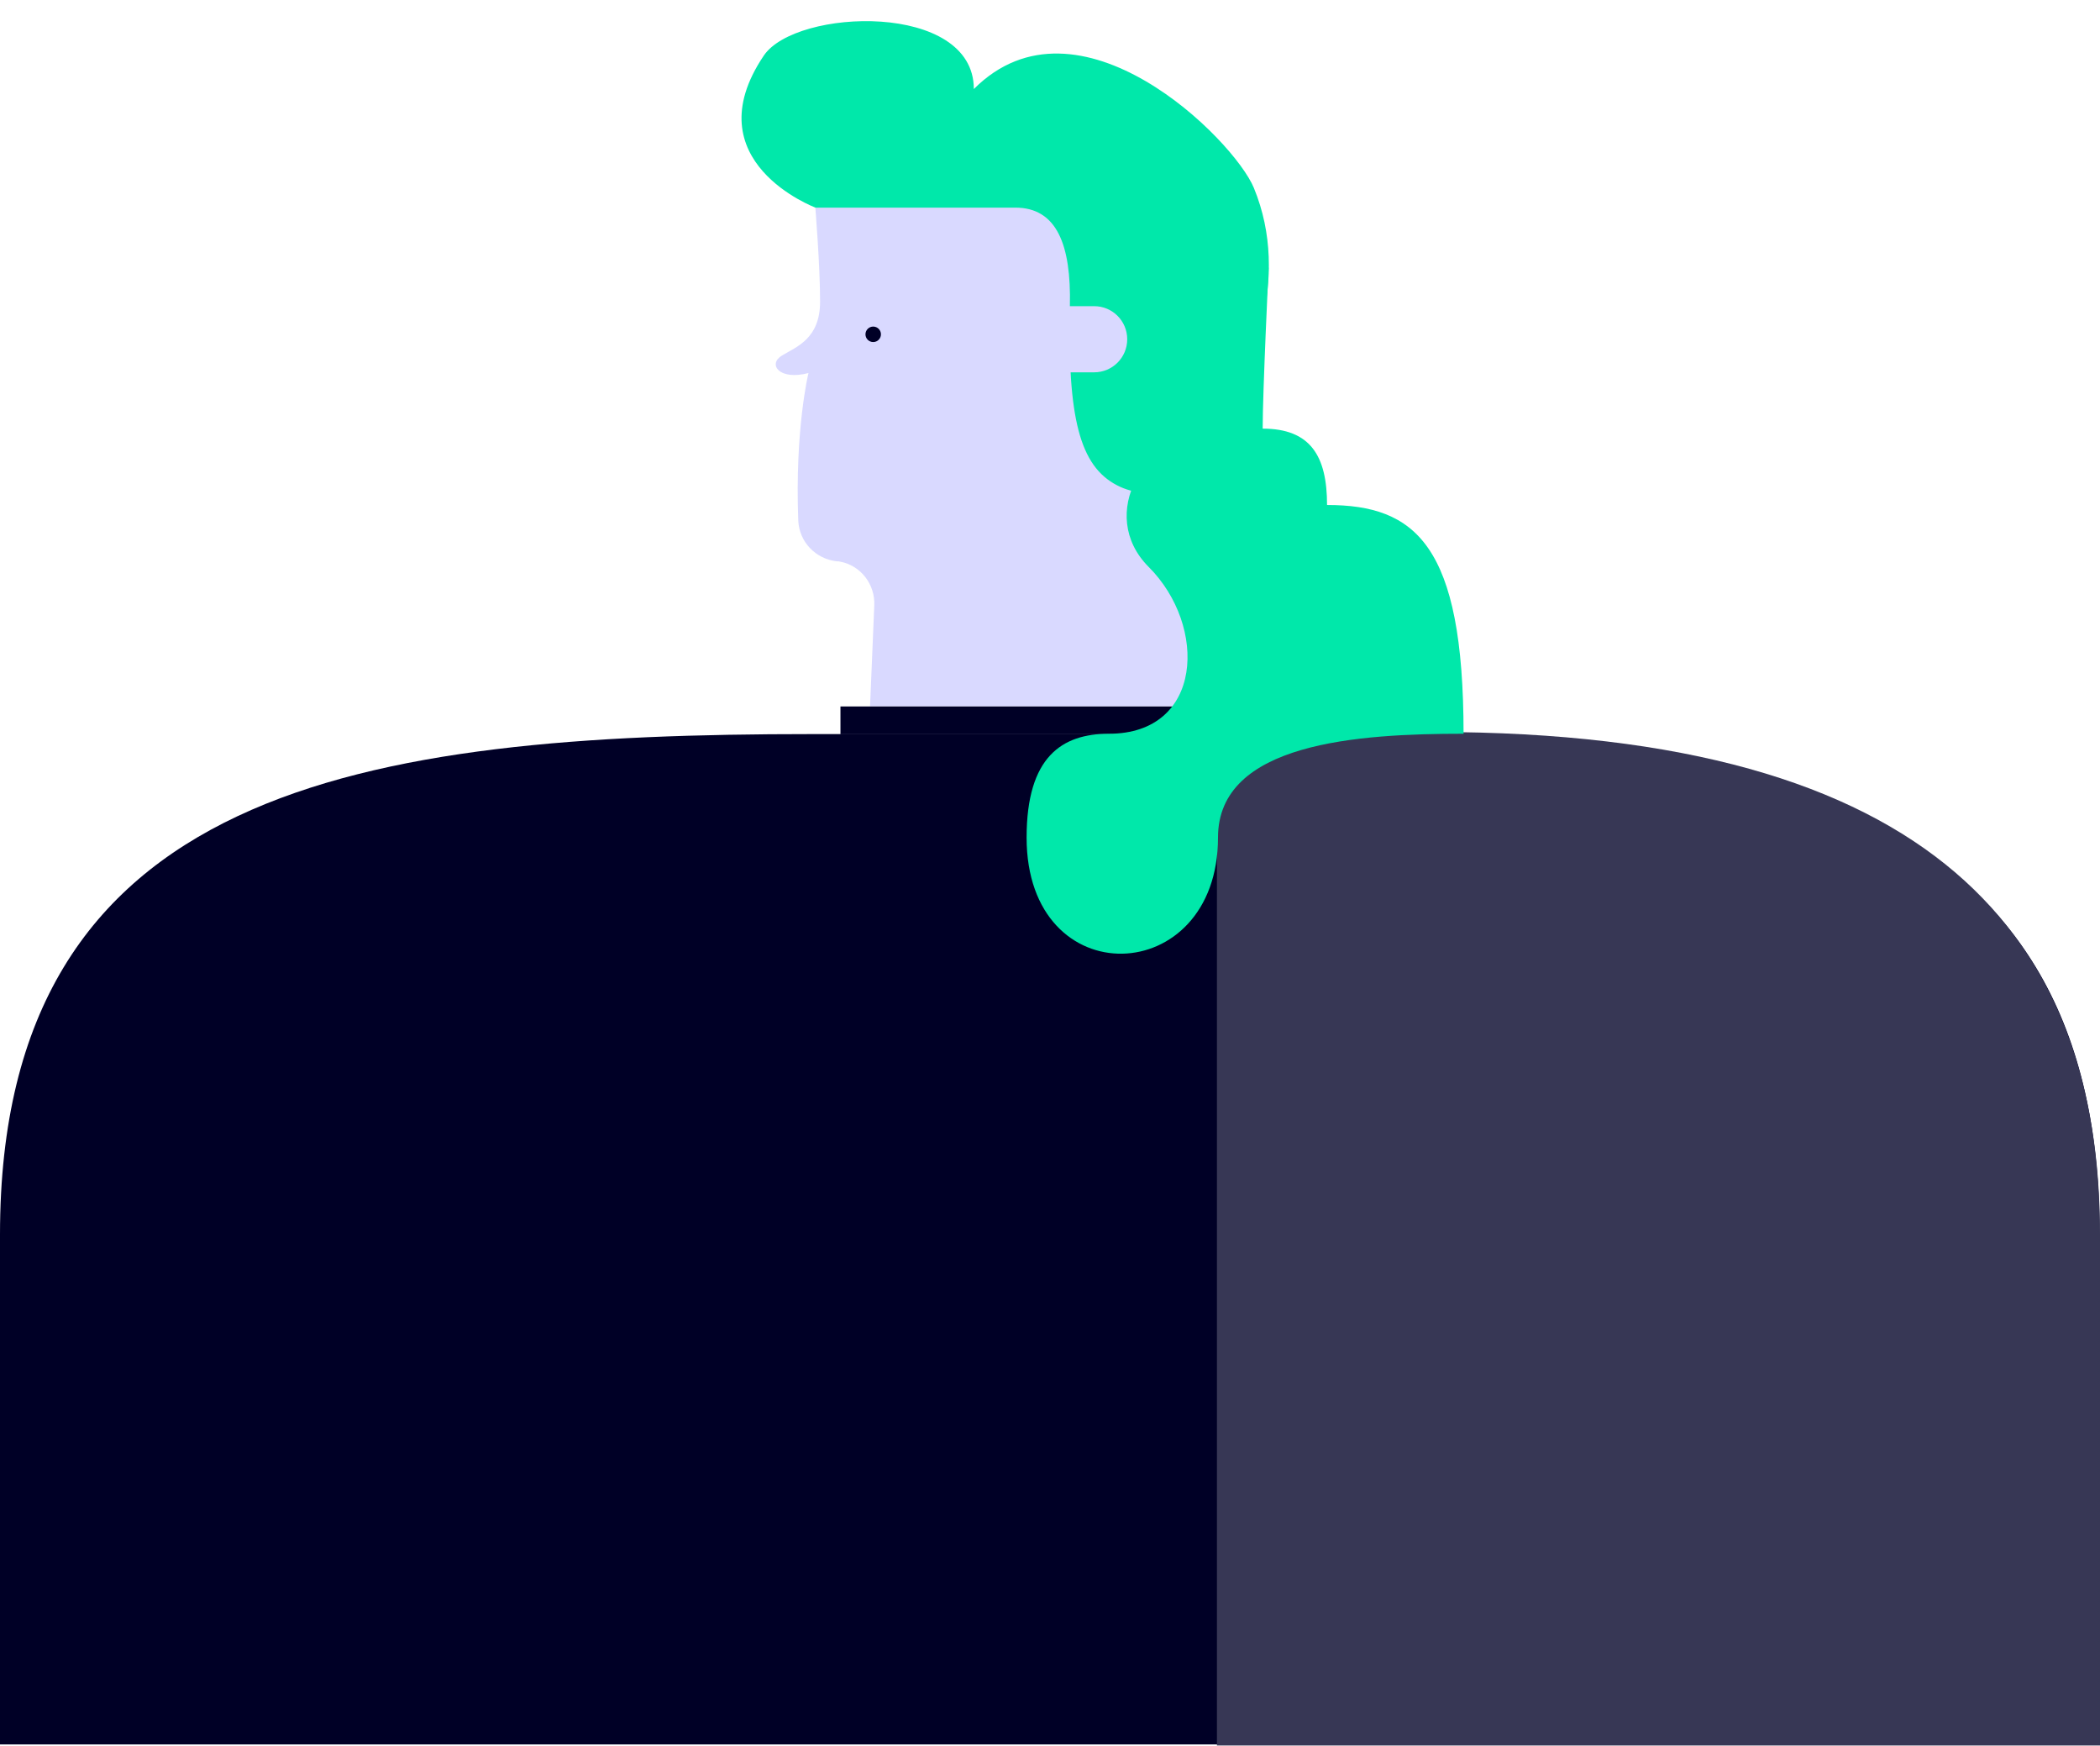
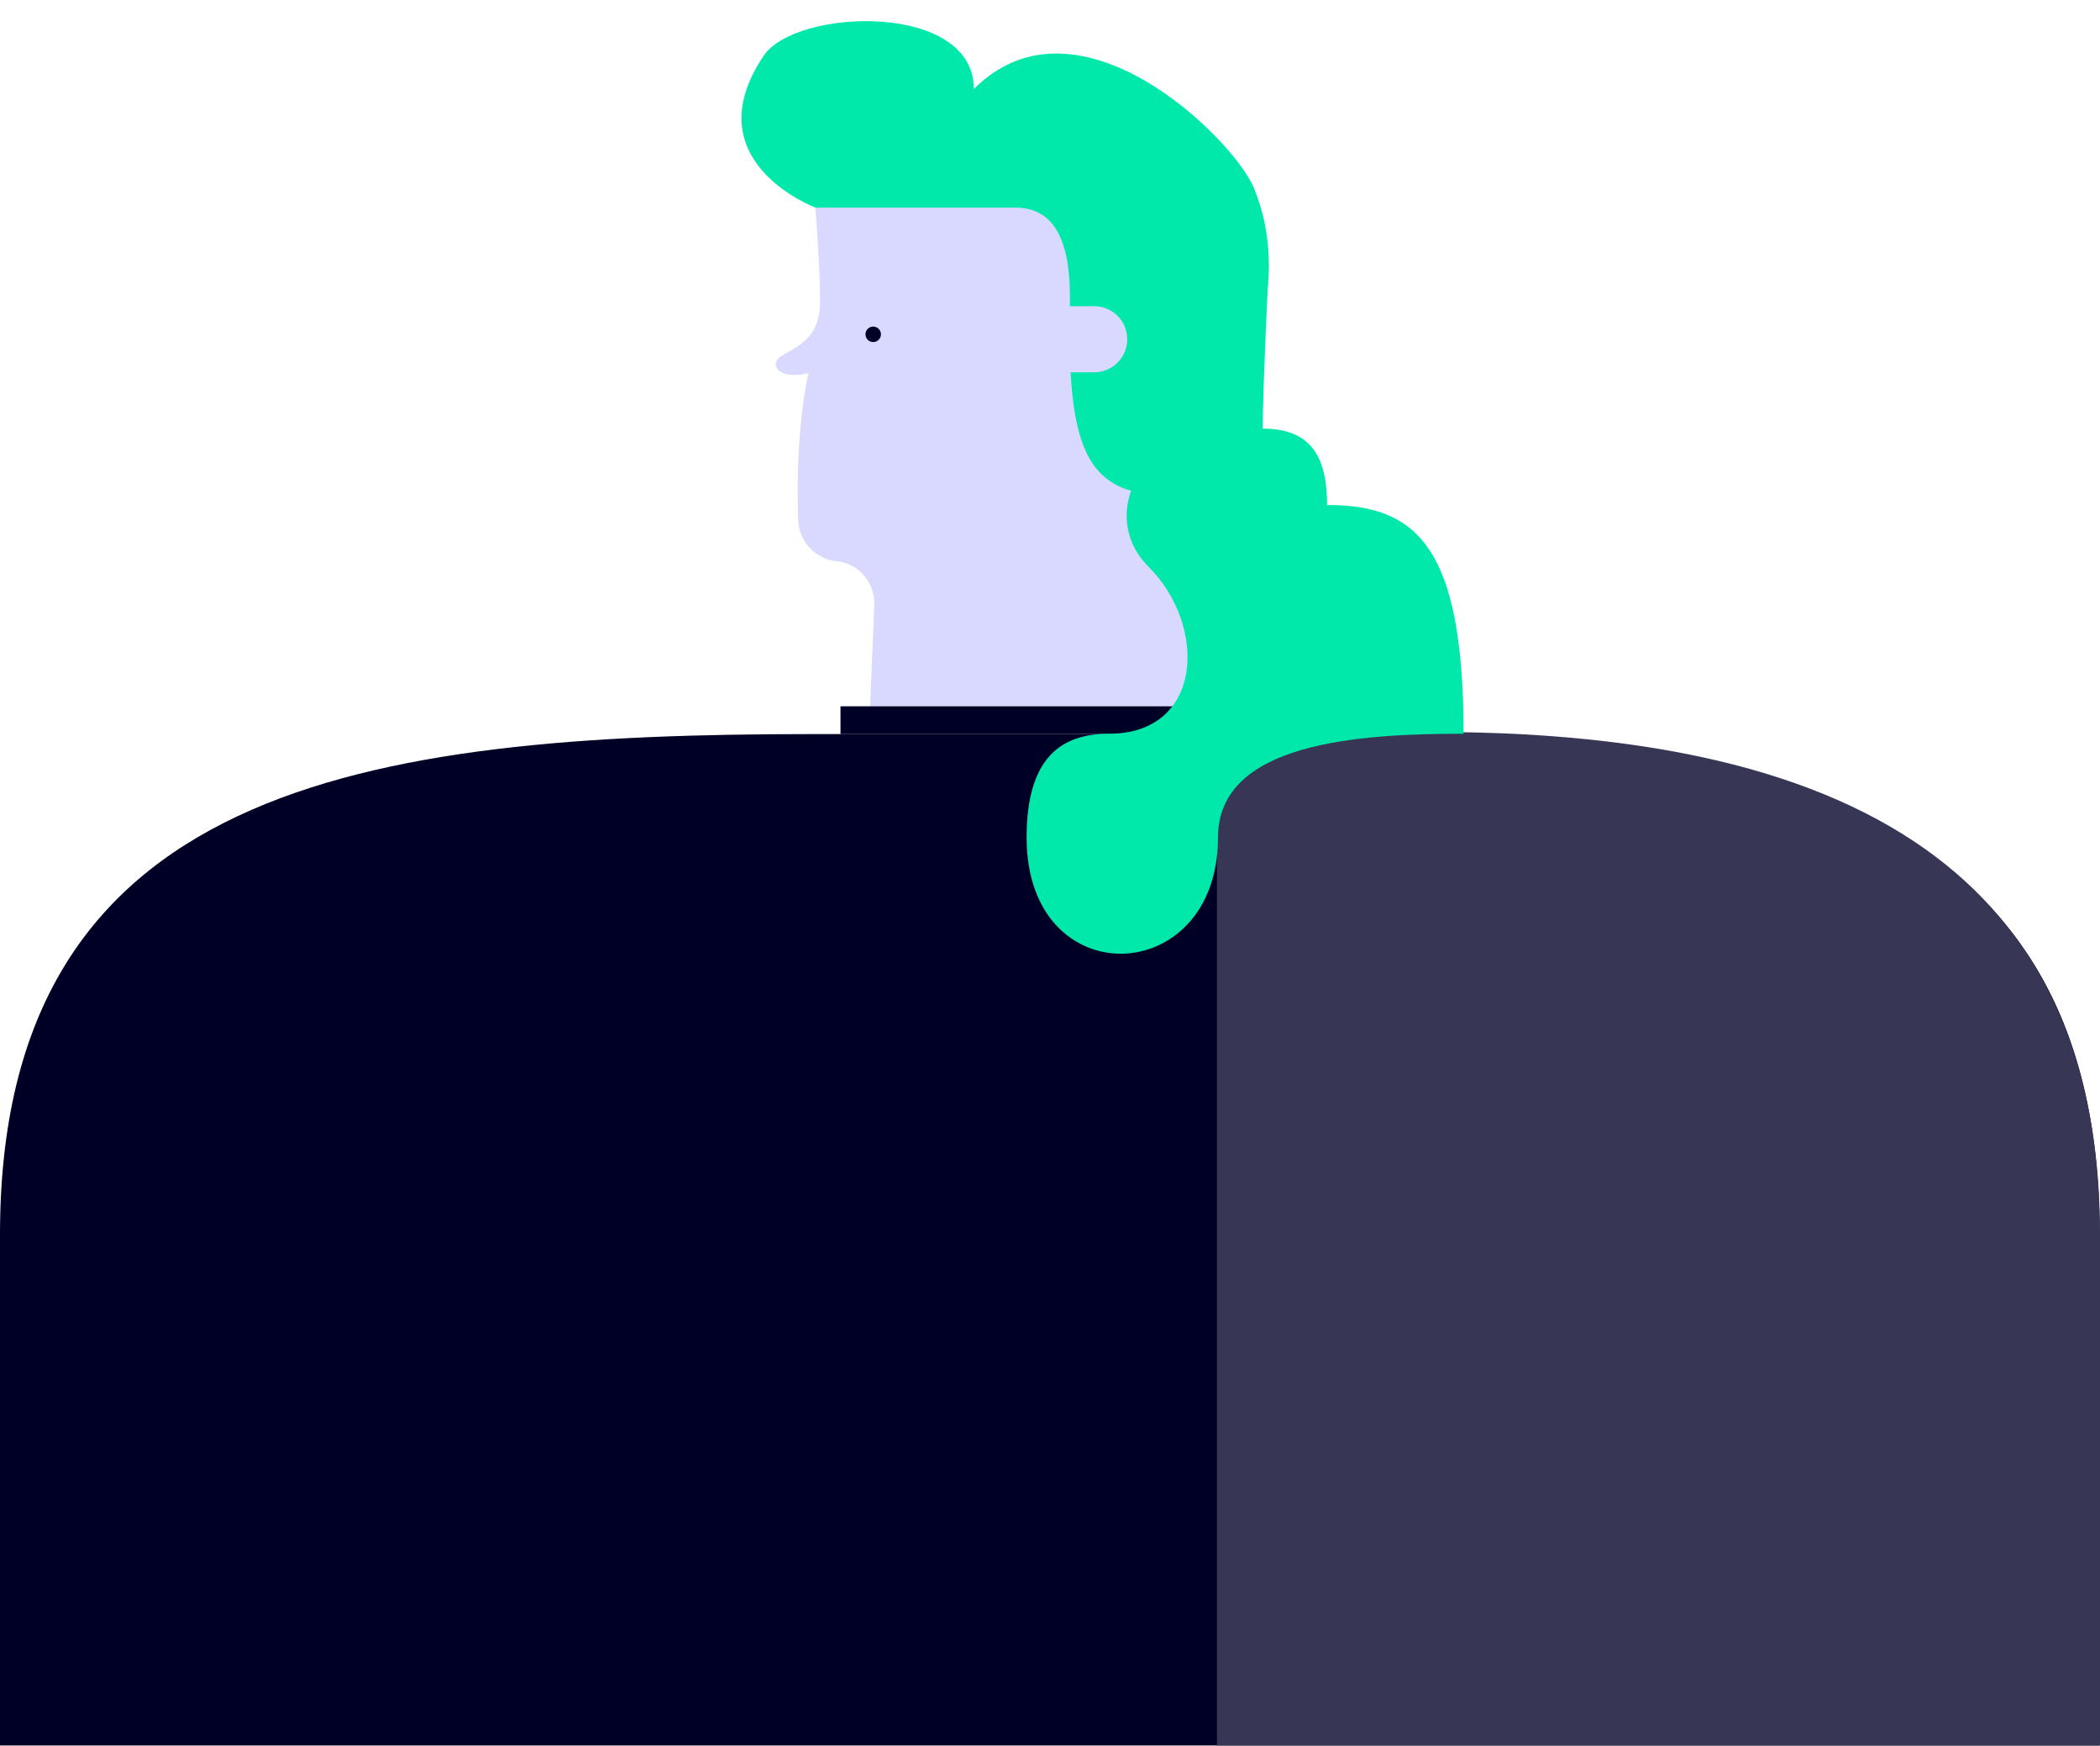
<svg xmlns="http://www.w3.org/2000/svg" version="1.1" id="Layer_1" x="0px" y="0px" viewBox="0 0 596.9 496" style="enable-background:new 0 0 596.9 496;" xml:space="preserve">
  <style type="text/css">
	.st0{fill:#D9D9FF;}
	.st1{fill:#00E8AA;}
	.st2{fill:#000026;}
	.st3{fill:#373755;}
</style>
-   <path class="st0" d="M231.7,58.4l106.4,0.2v142.1h-90.8l1.2-28.6c0.3-6-3.8-11.4-9.7-12.5c-0.3-0.1-0.6-0.1-1-0.1  c-6-0.7-10.6-5.5-10.9-11.5c-1-26.2,2.9-42,2.9-42c-8.3,2.2-11.7-2.5-7.5-5c4.2-2.5,10.8-4.8,10.8-15.3S231.7,58.4,231.7,58.4z" />
+   <path class="st0" d="M231.7,58.4l106.4,0.2v142.1h-90.8l1.2-28.6c0.3-6-3.8-11.4-9.7-12.5c-0.3-0.1-0.6-0.1-1-0.1  c-6-0.7-10.6-5.5-10.9-11.5c-1-26.2,2.9-42,2.9-42c-8.3,2.2-11.7-2.5-7.5-5s10.8-4.8,10.8-15.3S231.7,58.4,231.7,58.4z" />
  <path class="st1" d="M217.1,15.8c9.1-13.5,59.7-15.4,59.7,9.5c29.7-29.7,73.9,14.3,79.6,28.1c10.7,26.1-0.8,52.4-12.1,75.2  c-4.9,9.9-17,14.4-26.8,9.3c-10.6-5.5-14.1-19.1-13.4-51c0.4-17.3-3.7-27.9-15.5-27.9c-4.2,0-56.8,0-56.8,0S196.8,45.9,217.1,15.8z" />
  <circle class="st2" cx="248.2" cy="95" r="2.2" />
-   <rect x="238.9" y="200.8" transform="matrix(-1 -4.489266e-11 4.489266e-11 -1 584.3896 409.4472)" class="st2" width="106.6" height="7.9" />
-   <path class="st2" d="M596.8,495.7H0V350.8c0-127.4,103.2-142.2,230.6-142.2h135.6c127.4,0,230.6,14.9,230.6,142.2V495.7z" />
+   <rect x="238.9" y="200.7" class="st2" width="106.6" height="7.9" />
+   <path class="st2" d="M596.8,496H0V350.8c0-127.4,103.2-142.2,230.6-142.2h135.6c127.4,0,230.6,14.9,230.6,142.2L596.8,496L596.8,496  z" />
  <path class="st3" d="M407.6,208h-61.7v288h251c0,0,0-48.9,0-145.2C596.9,266.6,550,208,407.6,208z" />
-   <path class="st0" d="M311,105.8h-9.4V87h9.4c5.2,0,9.4,4.2,9.4,9.4v0C320.4,101.6,316.2,105.8,311,105.8z" />
+   <path class="st0" d="M311,105.8h-9.4V87h9.4c5.2,0,9.4,4.2,9.4,9.4l0,0C320.4,101.6,316.2,105.8,311,105.8z" />
  <path class="st1" d="M307.9,105.8" />
  <path class="st1" d="M346.2,122.7c-21.1,0-34.5,23.6-19.7,38.4c16.8,16.8,15.5,47.4-11.3,47.4c-13.3,0-23.4,6.5-23.4,29.5  c0,45,54.4,43,54.4,0c0-27,39.8-29.5,69.8-29.5c0-53.7-13.7-65-38.8-65c0-13.9-4.7-21.7-18.3-21.7c0-10.5,1.7-45.9,1.7-45.9  L346.2,122.7z" />
</svg>
